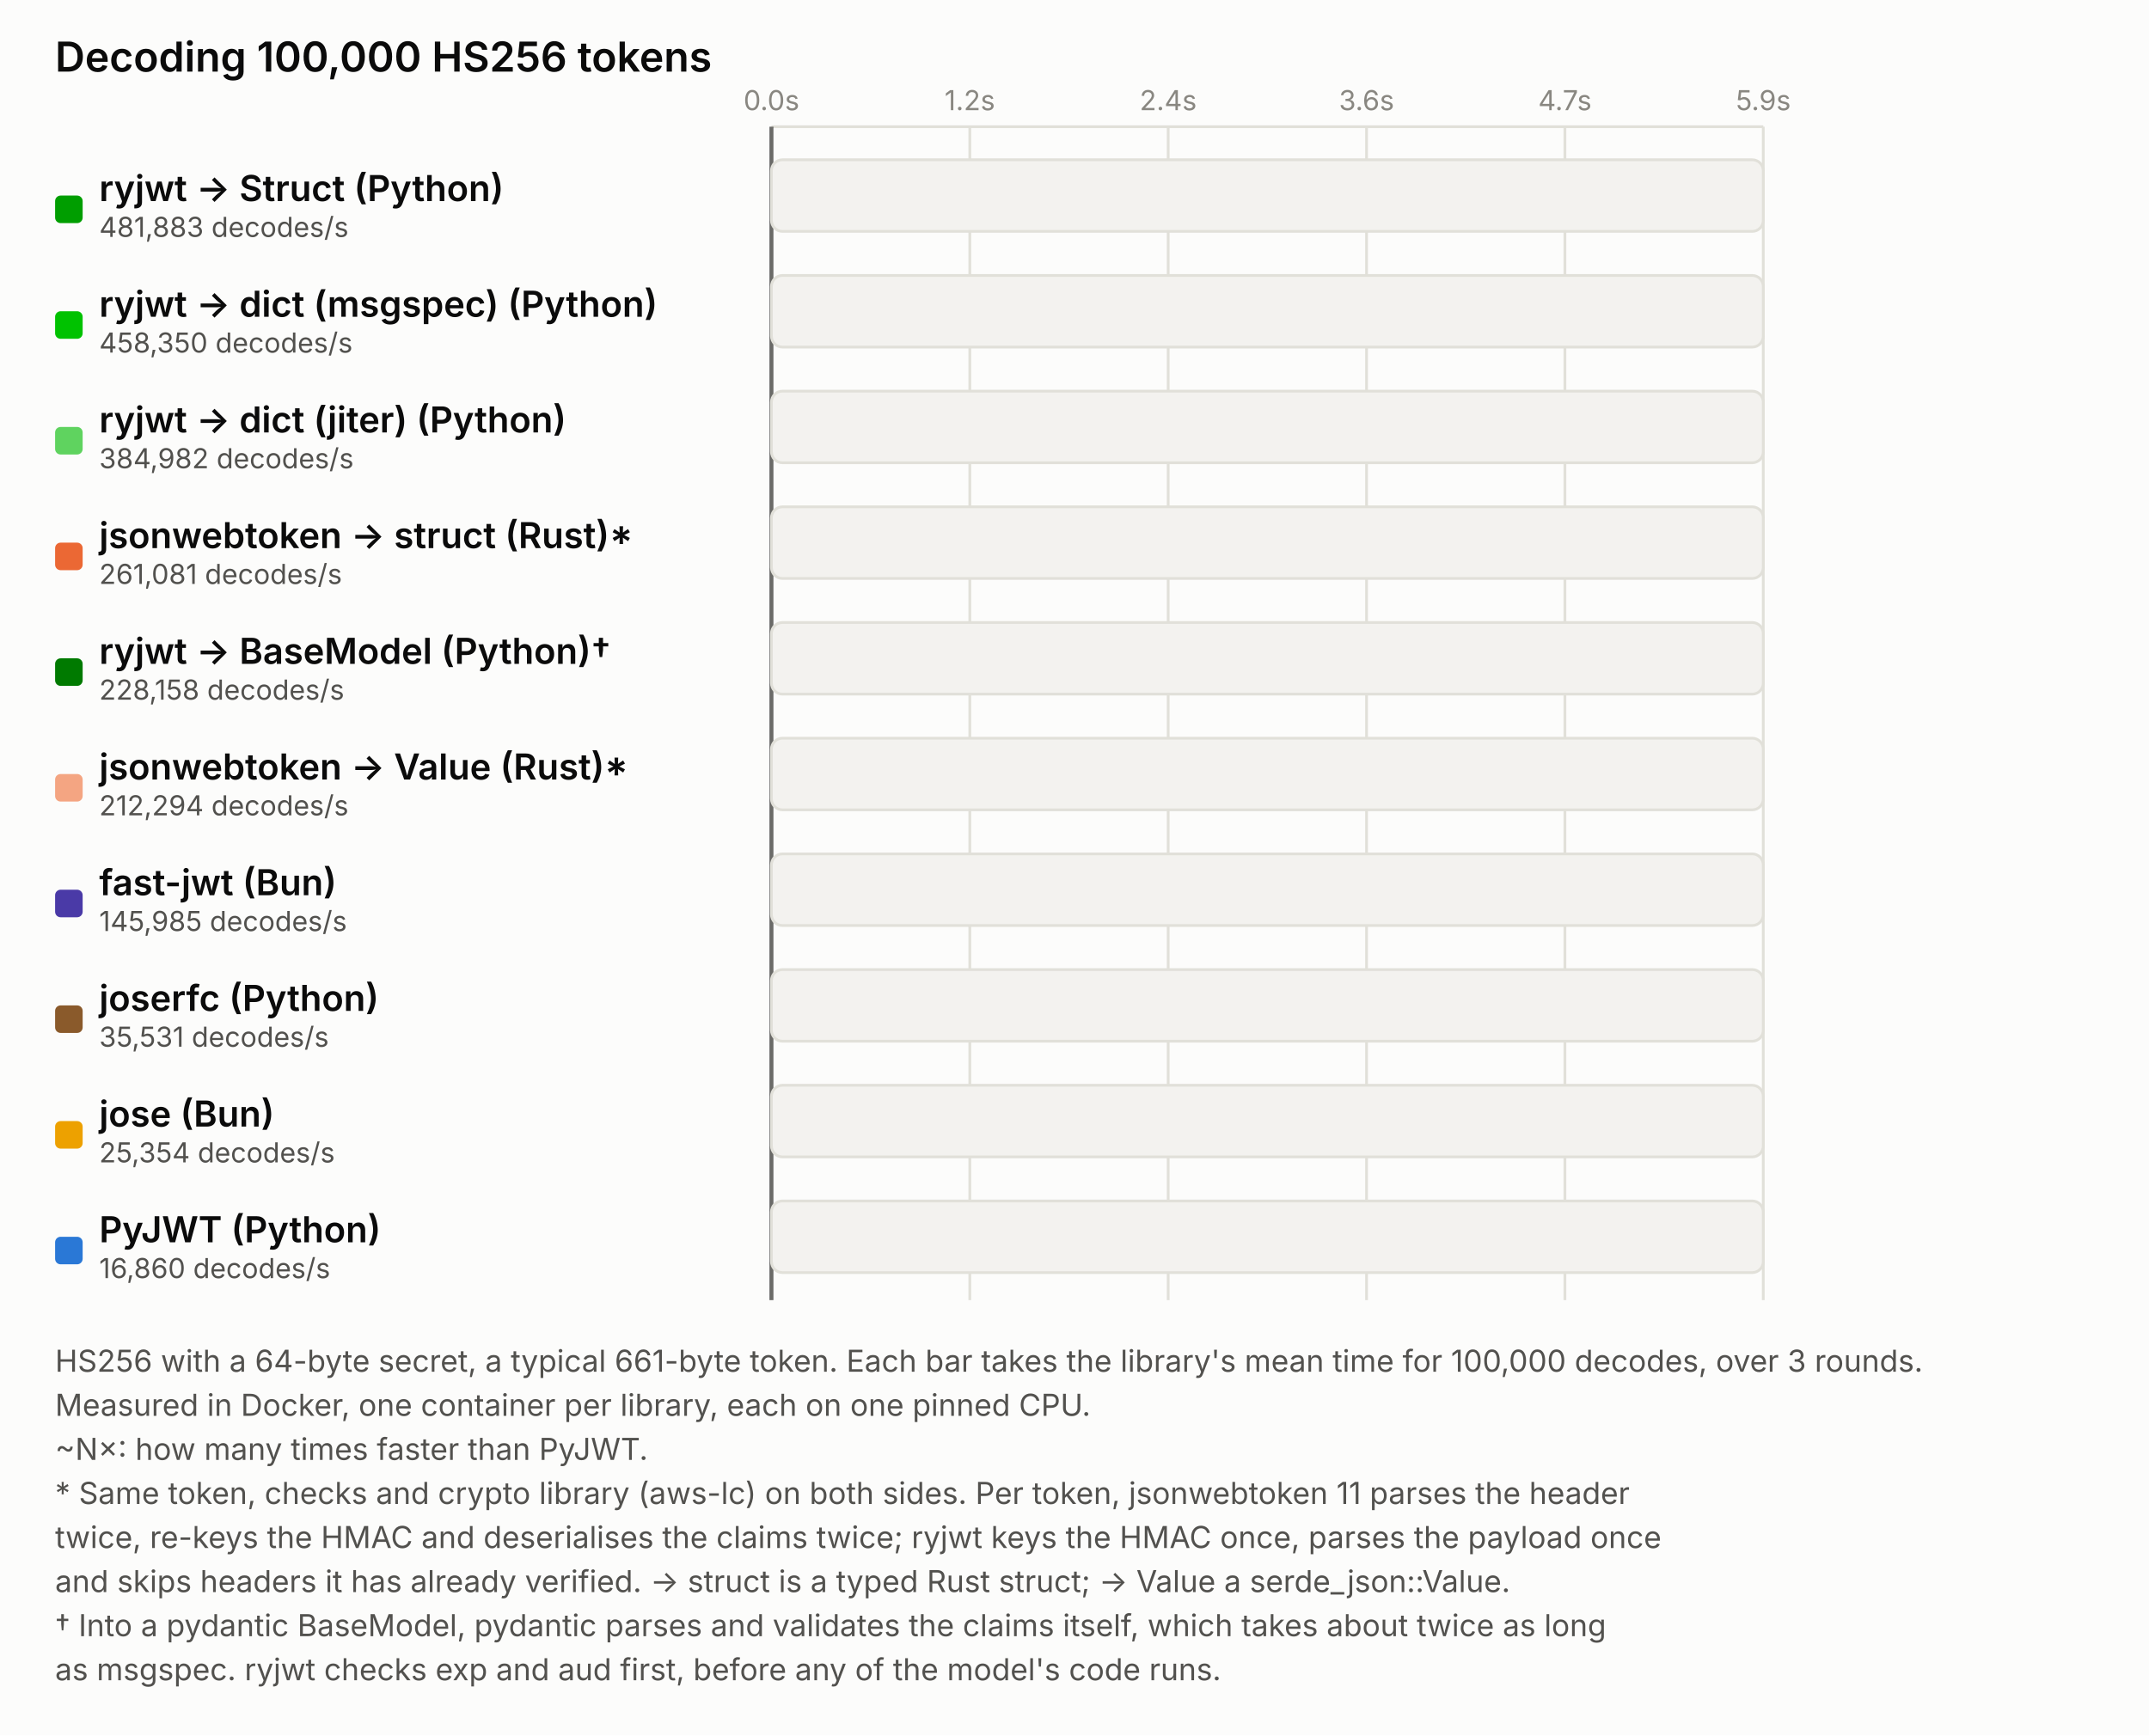
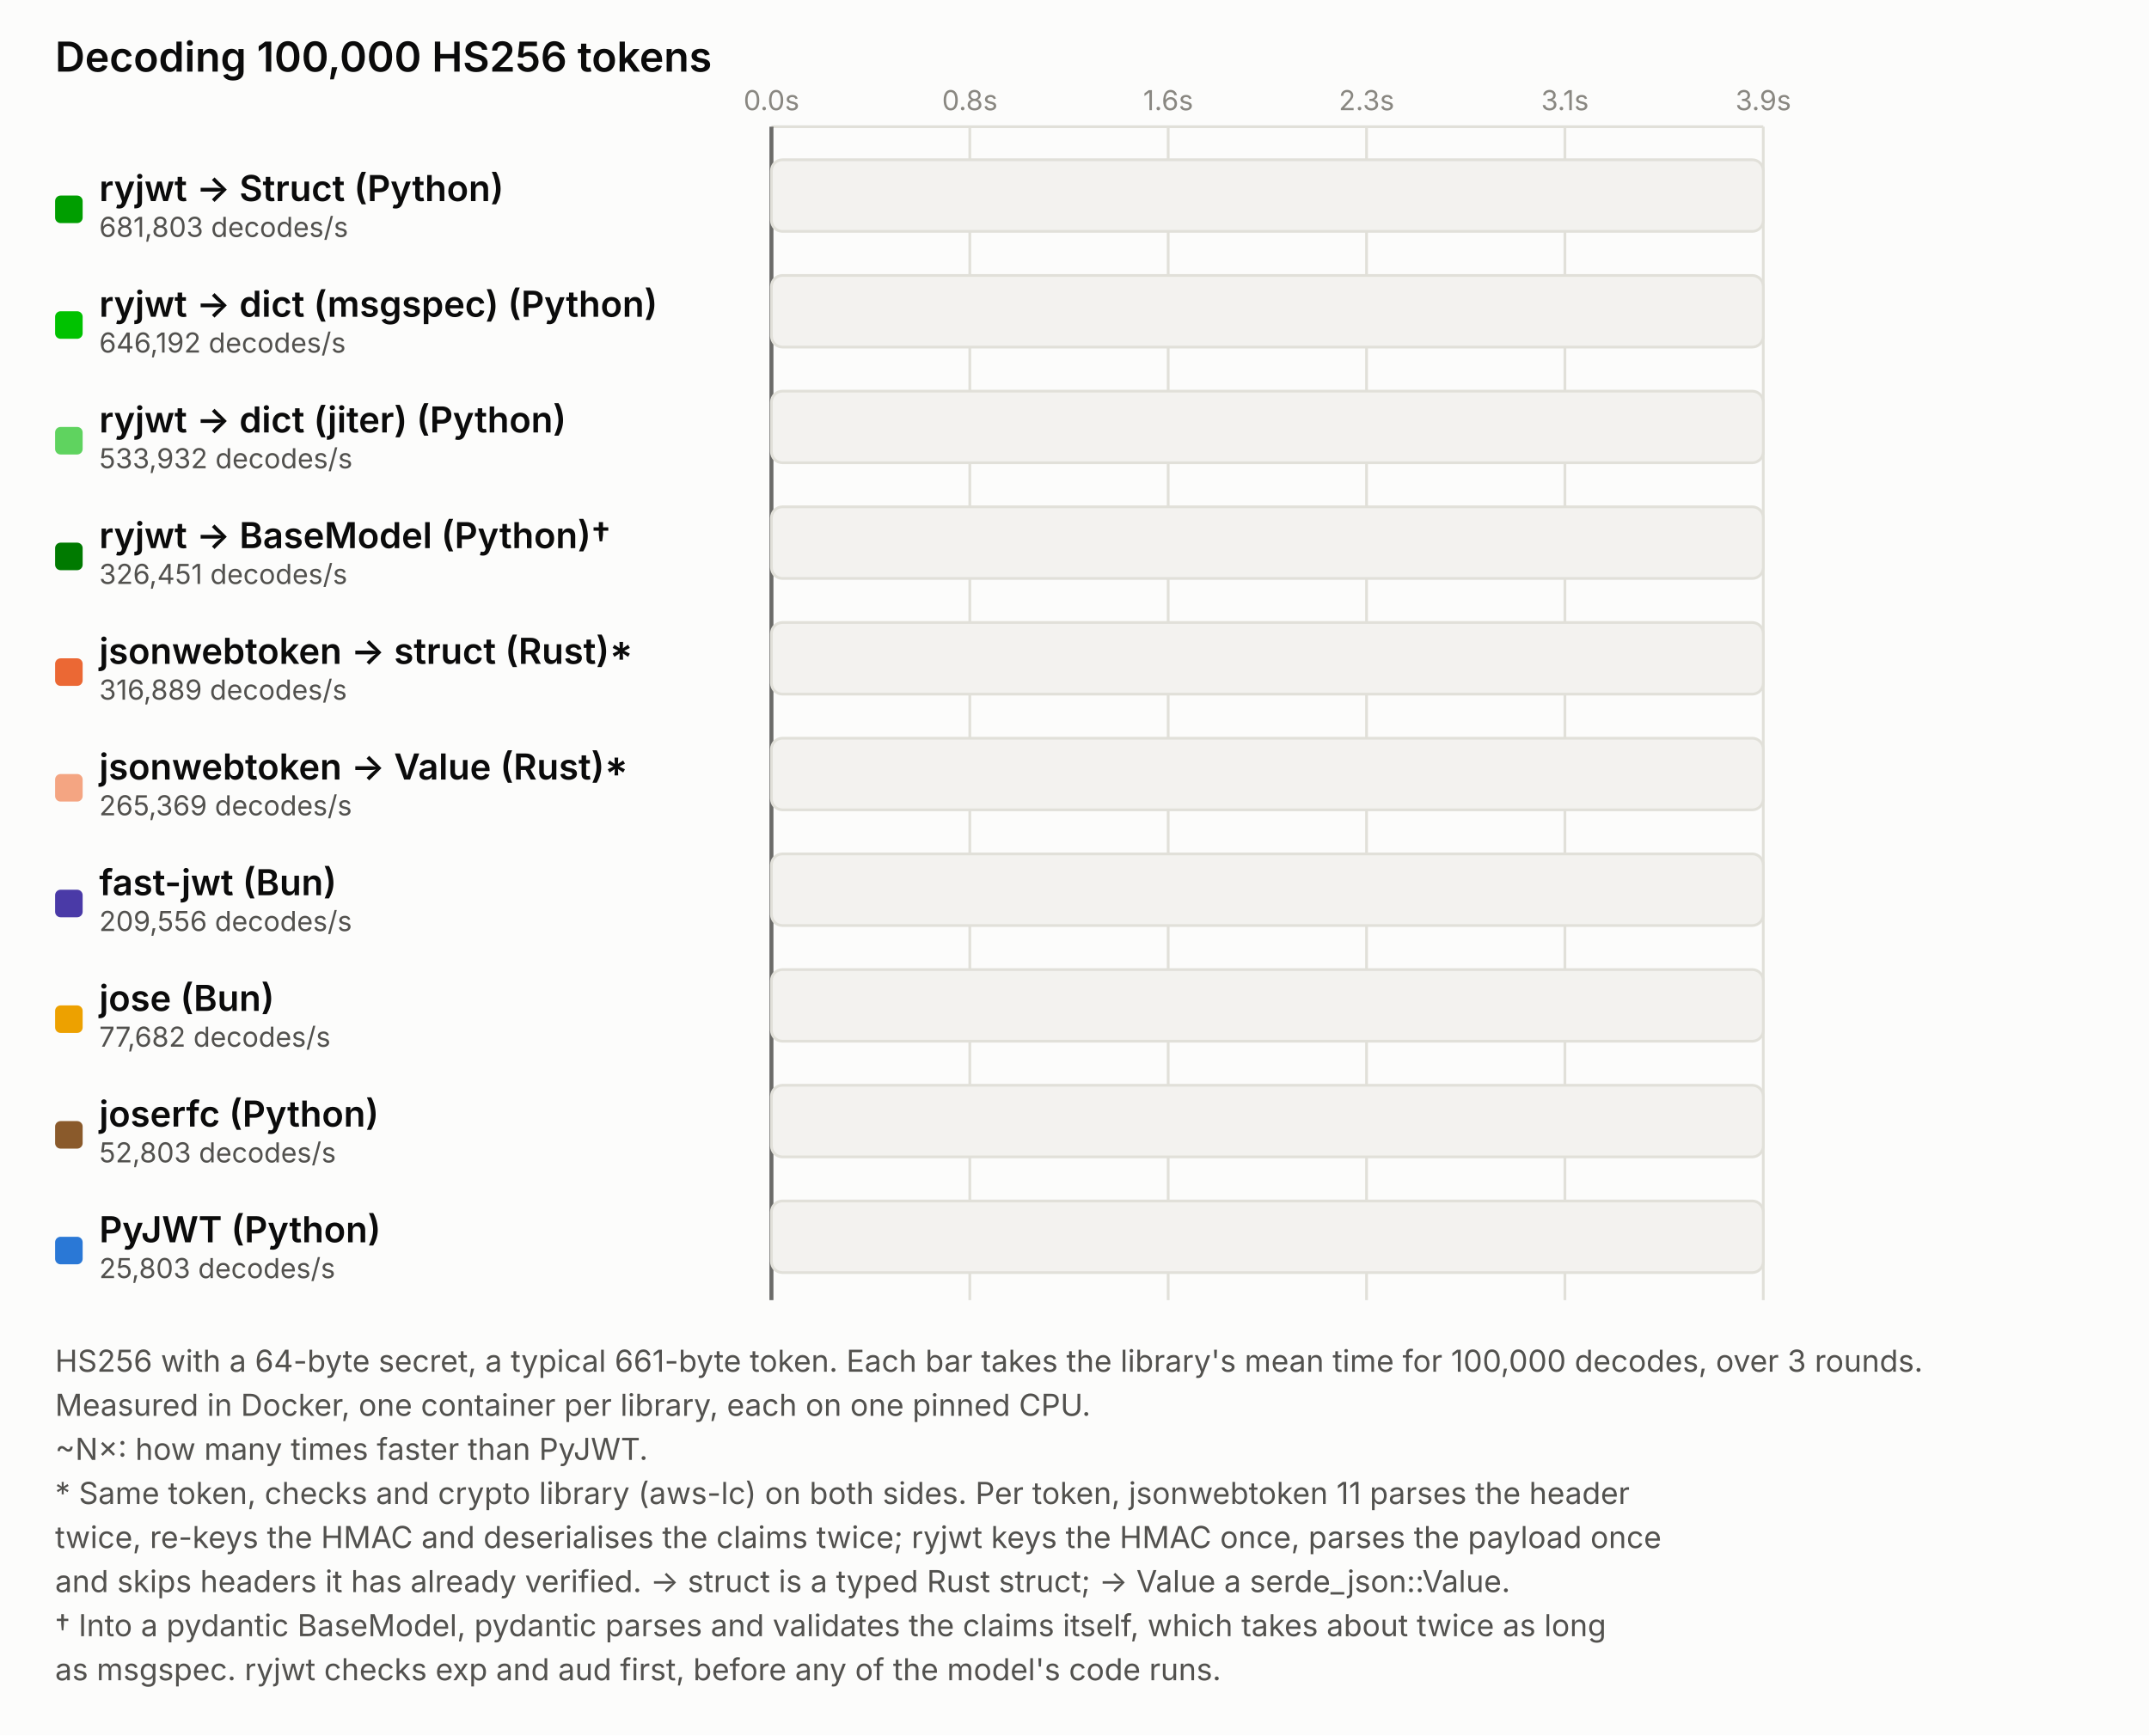
<svg xmlns="http://www.w3.org/2000/svg" width="780" height="630" viewBox="0 0 780 630">
  <style>
    text { font-family: system-ui, -apple-system, "Segoe UI", sans-serif; }
    .title { font-size: 15px; fill: #0b0b0b; font-weight: 600; }
    .tick { font-size: 10px; fill: #898781; }
    .name { font-size: 13px; fill: #0b0b0b; font-weight: 600; }
    .rate { font-size: 10px; fill: #52514e; }
    .caption { font-size: 11px; fill: #52514e; }
    .badge { font-size: 12px; font-weight: 700; }
    .speedup { font-size: 11px; font-weight: 600; fill: #52514e; }
    .track { fill: #f3f2ef; stroke: #e1e0d9; }
    .grid { stroke: #e1e0d9; stroke-width: 1; }
    .playhead { stroke: #0b0b0b; stroke-width: 1.5; opacity: 0.55; }

-     /* One 8.931s loop: the race runs for the first 66.410%
-        (5.931s, the slowest library's time), then every bar holds
+     /* One 6.875s loop: the race runs for the first 56.367%
+        (3.875s, the slowest library's time), then every bar holds
       for 3s, so the finish times can be read, before it restarts. */
-     #playhead { animation: playhead 8.931s linear infinite; }
-     #bar-ryjwt-msgspec { animation: fill-ryjwt-msgspec 8.931s linear infinite; }
-     #badge-ryjwt-msgspec { animation: show-ryjwt-msgspec 8.931s step-end infinite; }
-     @keyframes fill-ryjwt-msgspec { 0% { width: 0; } 2.324% { width: 360px; } 100% { width: 360px; } }
-     @keyframes show-ryjwt-msgspec { 0% { opacity: 0; } 2.324% { opacity: 1; } 100% { opacity: 1; } }
-     #bar-ryjwt { animation: fill-ryjwt 8.931s linear infinite; }
-     #badge-ryjwt { animation: show-ryjwt 8.931s step-end infinite; }
-     @keyframes fill-ryjwt { 0% { width: 0; } 2.443% { width: 360px; } 100% { width: 360px; } }
-     @keyframes show-ryjwt { 0% { opacity: 0; } 2.443% { opacity: 1; } 100% { opacity: 1; } }
-     #bar-ryjwt-jiter { animation: fill-ryjwt-jiter 8.931s linear infinite; }
-     #badge-ryjwt-jiter { animation: show-ryjwt-jiter 8.931s step-end infinite; }
-     @keyframes fill-ryjwt-jiter { 0% { width: 0; } 2.908% { width: 360px; } 100% { width: 360px; } }
-     @keyframes show-ryjwt-jiter { 0% { opacity: 0; } 2.908% { opacity: 1; } 100% { opacity: 1; } }
-     #bar-jsonwebtoken-struct { animation: fill-jsonwebtoken-struct 8.931s linear infinite; }
-     #badge-jsonwebtoken-struct { animation: show-jsonwebtoken-struct 8.931s step-end infinite; }
-     @keyframes fill-jsonwebtoken-struct { 0% { width: 0; } 4.289% { width: 360px; } 100% { width: 360px; } }
-     @keyframes show-jsonwebtoken-struct { 0% { opacity: 0; } 4.289% { opacity: 1; } 100% { opacity: 1; } }
-     #bar-ryjwt-pydantic { animation: fill-ryjwt-pydantic 8.931s linear infinite; }
-     #badge-ryjwt-pydantic { animation: show-ryjwt-pydantic 8.931s step-end infinite; }
-     @keyframes fill-ryjwt-pydantic { 0% { width: 0; } 4.907% { width: 360px; } 100% { width: 360px; } }
-     @keyframes show-ryjwt-pydantic { 0% { opacity: 0; } 4.907% { opacity: 1; } 100% { opacity: 1; } }
-     #bar-jsonwebtoken { animation: fill-jsonwebtoken 8.931s linear infinite; }
-     #badge-jsonwebtoken { animation: show-jsonwebtoken 8.931s step-end infinite; }
-     @keyframes fill-jsonwebtoken { 0% { width: 0; } 5.274% { width: 360px; } 100% { width: 360px; } }
-     @keyframes show-jsonwebtoken { 0% { opacity: 0; } 5.274% { opacity: 1; } 100% { opacity: 1; } }
-     #bar-fast-jwt { animation: fill-fast-jwt 8.931s linear infinite; }
-     #badge-fast-jwt { animation: show-fast-jwt 8.931s step-end infinite; }
-     @keyframes fill-fast-jwt { 0% { width: 0; } 7.670% { width: 360px; } 100% { width: 360px; } }
-     @keyframes show-fast-jwt { 0% { opacity: 0; } 7.670% { opacity: 1; } 100% { opacity: 1; } }
-     #bar-joserfc { animation: fill-joserfc 8.931s linear infinite; }
-     #badge-joserfc { animation: show-joserfc 8.931s step-end infinite; }
-     @keyframes fill-joserfc { 0% { width: 0; } 31.513% { width: 360px; } 100% { width: 360px; } }
-     @keyframes show-joserfc { 0% { opacity: 0; } 31.513% { opacity: 1; } 100% { opacity: 1; } }
-     #bar-jose { animation: fill-jose 8.931s linear infinite; }
-     #badge-jose { animation: show-jose 8.931s step-end infinite; }
-     @keyframes fill-jose { 0% { width: 0; } 44.162% { width: 360px; } 100% { width: 360px; } }
-     @keyframes show-jose { 0% { opacity: 0; } 44.162% { opacity: 1; } 100% { opacity: 1; } }
-     #bar-pyjwt { animation: fill-pyjwt 8.931s linear infinite; }
-     #badge-pyjwt { animation: show-pyjwt 8.931s step-end infinite; }
-     @keyframes fill-pyjwt { 0% { width: 0; } 66.410% { width: 360px; } 100% { width: 360px; } }
-     @keyframes show-pyjwt { 0% { opacity: 0; } 66.410% { opacity: 1; } 100% { opacity: 1; } }
+     #playhead { animation: playhead 6.875s linear infinite; }
+     #bar-ryjwt-msgspec { animation: fill-ryjwt-msgspec 6.875s linear infinite; }
+     #badge-ryjwt-msgspec { animation: show-ryjwt-msgspec 6.875s step-end infinite; }
+     @keyframes fill-ryjwt-msgspec { 0% { width: 0; } 2.133% { width: 360px; } 100% { width: 360px; } }
+     @keyframes show-ryjwt-msgspec { 0% { opacity: 0; } 2.133% { opacity: 1; } 100% { opacity: 1; } }
+     #bar-ryjwt { animation: fill-ryjwt 6.875s linear infinite; }
+     #badge-ryjwt { animation: show-ryjwt 6.875s step-end infinite; }
+     @keyframes fill-ryjwt { 0% { width: 0; } 2.251% { width: 360px; } 100% { width: 360px; } }
+     @keyframes show-ryjwt { 0% { opacity: 0; } 2.251% { opacity: 1; } 100% { opacity: 1; } }
+     #bar-ryjwt-jiter { animation: fill-ryjwt-jiter 6.875s linear infinite; }
+     #badge-ryjwt-jiter { animation: show-ryjwt-jiter 6.875s step-end infinite; }
+     @keyframes fill-ryjwt-jiter { 0% { width: 0; } 2.724% { width: 360px; } 100% { width: 360px; } }
+     @keyframes show-ryjwt-jiter { 0% { opacity: 0; } 2.724% { opacity: 1; } 100% { opacity: 1; } }
+     #bar-ryjwt-pydantic { animation: fill-ryjwt-pydantic 6.875s linear infinite; }
+     #badge-ryjwt-pydantic { animation: show-ryjwt-pydantic 6.875s step-end infinite; }
+     @keyframes fill-ryjwt-pydantic { 0% { width: 0; } 4.455% { width: 360px; } 100% { width: 360px; } }
+     @keyframes show-ryjwt-pydantic { 0% { opacity: 0; } 4.455% { opacity: 1; } 100% { opacity: 1; } }
+     #bar-jsonwebtoken-struct { animation: fill-jsonwebtoken-struct 6.875s linear infinite; }
+     #badge-jsonwebtoken-struct { animation: show-jsonwebtoken-struct 6.875s step-end infinite; }
+     @keyframes fill-jsonwebtoken-struct { 0% { width: 0; } 4.590% { width: 360px; } 100% { width: 360px; } }
+     @keyframes show-jsonwebtoken-struct { 0% { opacity: 0; } 4.590% { opacity: 1; } 100% { opacity: 1; } }
+     #bar-jsonwebtoken { animation: fill-jsonwebtoken 6.875s linear infinite; }
+     #badge-jsonwebtoken { animation: show-jsonwebtoken 6.875s step-end infinite; }
+     @keyframes fill-jsonwebtoken { 0% { width: 0; } 5.481% { width: 360px; } 100% { width: 360px; } }
+     @keyframes show-jsonwebtoken { 0% { opacity: 0; } 5.481% { opacity: 1; } 100% { opacity: 1; } }
+     #bar-fast-jwt { animation: fill-fast-jwt 6.875s linear infinite; }
+     #badge-fast-jwt { animation: show-fast-jwt 6.875s step-end infinite; }
+     @keyframes fill-fast-jwt { 0% { width: 0; } 6.941% { width: 360px; } 100% { width: 360px; } }
+     @keyframes show-fast-jwt { 0% { opacity: 0; } 6.941% { opacity: 1; } 100% { opacity: 1; } }
+     #bar-jose { animation: fill-jose 6.875s linear infinite; }
+     #badge-jose { animation: show-jose 6.875s step-end infinite; }
+     @keyframes fill-jose { 0% { width: 0; } 18.723% { width: 360px; } 100% { width: 360px; } }
+     @keyframes show-jose { 0% { opacity: 0; } 18.723% { opacity: 1; } 100% { opacity: 1; } }
+     #bar-joserfc { animation: fill-joserfc 6.875s linear infinite; }
+     #badge-joserfc { animation: show-joserfc 6.875s step-end infinite; }
+     @keyframes fill-joserfc { 0% { width: 0; } 27.545% { width: 360px; } 100% { width: 360px; } }
+     @keyframes show-joserfc { 0% { opacity: 0; } 27.545% { opacity: 1; } 100% { opacity: 1; } }
+     #bar-pyjwt { animation: fill-pyjwt 6.875s linear infinite; }
+     #badge-pyjwt { animation: show-pyjwt 6.875s step-end infinite; }
+     @keyframes fill-pyjwt { 0% { width: 0; } 56.367% { width: 360px; } 100% { width: 360px; } }
+     @keyframes show-pyjwt { 0% { opacity: 0; } 56.367% { opacity: 1; } 100% { opacity: 1; } }
    @keyframes playhead {
      0% { transform: translateX(0); }
-       66.410% { transform: translateX(360px); }
+       56.367% { transform: translateX(360px); }
      100% { transform: translateX(360px); }
    }
  </style>
  <rect width="780" height="630" fill="#fcfcfb" />
  <text x="20" y="26" class="title">Decoding 100,000 HS256 tokens</text>
  <g>
    <line x1="280" y1="46" x2="640" y2="46" class="grid" />
    <line x1="280.0" y1="46" x2="280.0" y2="472" class="grid" />
    <text x="280.0" y="40" class="tick" text-anchor="middle">0.0s</text>
    <line x1="352.0" y1="46" x2="352.0" y2="472" class="grid" />
-     <text x="352.0" y="40" class="tick" text-anchor="middle">1.2s</text>
+     <text x="352.0" y="40" class="tick" text-anchor="middle">0.8s</text>
    <line x1="424.0" y1="46" x2="424.0" y2="472" class="grid" />
-     <text x="424.0" y="40" class="tick" text-anchor="middle">2.4s</text>
+     <text x="424.0" y="40" class="tick" text-anchor="middle">1.6s</text>
    <line x1="496.0" y1="46" x2="496.0" y2="472" class="grid" />
-     <text x="496.0" y="40" class="tick" text-anchor="middle">3.6s</text>
+     <text x="496.0" y="40" class="tick" text-anchor="middle">2.3s</text>
    <line x1="568.0" y1="46" x2="568.0" y2="472" class="grid" />
-     <text x="568.0" y="40" class="tick" text-anchor="middle">4.7s</text>
+     <text x="568.0" y="40" class="tick" text-anchor="middle">3.1s</text>
    <line x1="640.0" y1="46" x2="640.0" y2="472" class="grid" />
-     <text x="640.0" y="40" class="tick" text-anchor="middle">5.9s</text>
+     <text x="640.0" y="40" class="tick" text-anchor="middle">3.9s</text>
    <g id="playhead">
      <line x1="280" y1="46" x2="280" y2="472" class="playhead" />
    </g>
  </g>
  <g>
    <rect x="280" y="58" width="360" height="26" rx="4" class="track" />
    <rect id="bar-ryjwt-msgspec" x="280" y="58" width="0" height="26" rx="4" fill="#009e00" />
    <rect x="20" y="71.0" width="10" height="10" rx="2" fill="#009e00" />
    <text x="36" y="73.0" class="name">ryjwt → Struct (Python)</text>
-     <text x="36" y="86.0" class="rate">481,883 decodes/s</text>
+     <text x="36" y="86.0" class="rate">681,803 decodes/s</text>
    <g id="badge-ryjwt-msgspec" opacity="0">
-       <text x="650" y="80.0" class="badge" fill="#009e00">✓ 0.21s <tspan class="speedup">~29×</tspan>
+       <text x="650" y="80.0" class="badge" fill="#009e00">✓ 0.15s <tspan class="speedup">~26×</tspan>
      </text>
    </g>
  </g>
  <g>
    <rect x="280" y="100" width="360" height="26" rx="4" class="track" />
    <rect id="bar-ryjwt" x="280" y="100" width="0" height="26" rx="4" fill="#00c200" />
    <rect x="20" y="113.0" width="10" height="10" rx="2" fill="#00c200" />
    <text x="36" y="115.0" class="name">ryjwt → dict (msgspec) (Python)</text>
-     <text x="36" y="128.0" class="rate">458,350 decodes/s</text>
+     <text x="36" y="128.0" class="rate">646,192 decodes/s</text>
    <g id="badge-ryjwt" opacity="0">
-       <text x="650" y="122.0" class="badge" fill="#00c200">✓ 0.22s <tspan class="speedup">~27×</tspan>
+       <text x="650" y="122.0" class="badge" fill="#00c200">✓ 0.15s <tspan class="speedup">~25×</tspan>
      </text>
    </g>
  </g>
  <g>
    <rect x="280" y="142" width="360" height="26" rx="4" class="track" />
    <rect id="bar-ryjwt-jiter" x="280" y="142" width="0" height="26" rx="4" fill="#5fd35f" />
    <rect x="20" y="155.0" width="10" height="10" rx="2" fill="#5fd35f" />
    <text x="36" y="157.0" class="name">ryjwt → dict (jiter) (Python)</text>
-     <text x="36" y="170.0" class="rate">384,982 decodes/s</text>
+     <text x="36" y="170.0" class="rate">533,932 decodes/s</text>
    <g id="badge-ryjwt-jiter" opacity="0">
-       <text x="650" y="164.0" class="badge" fill="#5fd35f">✓ 0.26s <tspan class="speedup">~23×</tspan>
+       <text x="650" y="164.0" class="badge" fill="#5fd35f">✓ 0.19s <tspan class="speedup">~21×</tspan>
      </text>
    </g>
  </g>
  <g>
    <rect x="280" y="184" width="360" height="26" rx="4" class="track" />
-     <rect id="bar-jsonwebtoken-struct" x="280" y="184" width="0" height="26" rx="4" fill="#eb6834" />
-     <rect x="20" y="197.0" width="10" height="10" rx="2" fill="#eb6834" />
-     <text x="36" y="199.0" class="name">jsonwebtoken → struct (Rust)*</text>
-     <text x="36" y="212.0" class="rate">261,081 decodes/s</text>
+     <rect id="bar-ryjwt-pydantic" x="280" y="184" width="0" height="26" rx="4" fill="#007a00" />
+     <rect x="20" y="197.0" width="10" height="10" rx="2" fill="#007a00" />
+     <text x="36" y="199.0" class="name">ryjwt → BaseModel (Python)†</text>
+     <text x="36" y="212.0" class="rate">326,451 decodes/s</text>
+     <g id="badge-ryjwt-pydantic" opacity="0">
+       <text x="650" y="206.0" class="badge" fill="#007a00">✓ 0.31s <tspan class="speedup">~13×</tspan>
+       </text>
+     </g>
+   </g>
+   <g>
+     <rect x="280" y="226" width="360" height="26" rx="4" class="track" />
+     <rect id="bar-jsonwebtoken-struct" x="280" y="226" width="0" height="26" rx="4" fill="#eb6834" />
+     <rect x="20" y="239.0" width="10" height="10" rx="2" fill="#eb6834" />
+     <text x="36" y="241.0" class="name">jsonwebtoken → struct (Rust)*</text>
+     <text x="36" y="254.0" class="rate">316,889 decodes/s</text>
    <g id="badge-jsonwebtoken-struct" opacity="0">
-       <text x="650" y="206.0" class="badge" fill="#eb6834">✓ 0.38s <tspan class="speedup">~15×</tspan>
-       </text>
-     </g>
-   </g>
-   <g>
-     <rect x="280" y="226" width="360" height="26" rx="4" class="track" />
-     <rect id="bar-ryjwt-pydantic" x="280" y="226" width="0" height="26" rx="4" fill="#007a00" />
-     <rect x="20" y="239.0" width="10" height="10" rx="2" fill="#007a00" />
-     <text x="36" y="241.0" class="name">ryjwt → BaseModel (Python)†</text>
-     <text x="36" y="254.0" class="rate">228,158 decodes/s</text>
-     <g id="badge-ryjwt-pydantic" opacity="0">
-       <text x="650" y="248.0" class="badge" fill="#007a00">✓ 0.44s <tspan class="speedup">~14×</tspan>
+       <text x="650" y="248.0" class="badge" fill="#eb6834">✓ 0.32s <tspan class="speedup">~12×</tspan>
      </text>
    </g>
  </g>
  <g>
    <rect x="280" y="268" width="360" height="26" rx="4" class="track" />
    <rect id="bar-jsonwebtoken" x="280" y="268" width="0" height="26" rx="4" fill="#f4a582" />
    <rect x="20" y="281.0" width="10" height="10" rx="2" fill="#f4a582" />
    <text x="36" y="283.0" class="name">jsonwebtoken → Value (Rust)*</text>
-     <text x="36" y="296.0" class="rate">212,294 decodes/s</text>
+     <text x="36" y="296.0" class="rate">265,369 decodes/s</text>
    <g id="badge-jsonwebtoken" opacity="0">
-       <text x="650" y="290.0" class="badge" fill="#f4a582">✓ 0.47s <tspan class="speedup">~13×</tspan>
+       <text x="650" y="290.0" class="badge" fill="#f4a582">✓ 0.38s <tspan class="speedup">~10×</tspan>
      </text>
    </g>
  </g>
  <g>
    <rect x="280" y="310" width="360" height="26" rx="4" class="track" />
    <rect id="bar-fast-jwt" x="280" y="310" width="0" height="26" rx="4" fill="#4a3aa7" />
    <rect x="20" y="323.0" width="10" height="10" rx="2" fill="#4a3aa7" />
    <text x="36" y="325.0" class="name">fast-jwt (Bun)</text>
-     <text x="36" y="338.0" class="rate">145,985 decodes/s</text>
+     <text x="36" y="338.0" class="rate">209,556 decodes/s</text>
    <g id="badge-fast-jwt" opacity="0">
-       <text x="650" y="332.0" class="badge" fill="#4a3aa7">✓ 0.69s <tspan class="speedup">~8.7×</tspan>
+       <text x="650" y="332.0" class="badge" fill="#4a3aa7">✓ 0.48s <tspan class="speedup">~8.1×</tspan>
      </text>
    </g>
  </g>
  <g>
    <rect x="280" y="352" width="360" height="26" rx="4" class="track" />
-     <rect id="bar-joserfc" x="280" y="352" width="0" height="26" rx="4" fill="#8a5a2b" />
-     <rect x="20" y="365.0" width="10" height="10" rx="2" fill="#8a5a2b" />
-     <text x="36" y="367.0" class="name">joserfc (Python)</text>
-     <text x="36" y="380.0" class="rate">35,531 decodes/s</text>
+     <rect id="bar-jose" x="280" y="352" width="0" height="26" rx="4" fill="#eda100" />
+     <rect x="20" y="365.0" width="10" height="10" rx="2" fill="#eda100" />
+     <text x="36" y="367.0" class="name">jose (Bun)</text>
+     <text x="36" y="380.0" class="rate">77,682 decodes/s</text>
+     <g id="badge-jose" opacity="0">
+       <text x="650" y="374.0" class="badge" fill="#eda100">✓ 1.29s <tspan class="speedup">~3.0×</tspan>
+       </text>
+     </g>
+   </g>
+   <g>
+     <rect x="280" y="394" width="360" height="26" rx="4" class="track" />
+     <rect id="bar-joserfc" x="280" y="394" width="0" height="26" rx="4" fill="#8a5a2b" />
+     <rect x="20" y="407.0" width="10" height="10" rx="2" fill="#8a5a2b" />
+     <text x="36" y="409.0" class="name">joserfc (Python)</text>
+     <text x="36" y="422.0" class="rate">52,803 decodes/s</text>
    <g id="badge-joserfc" opacity="0">
-       <text x="650" y="374.0" class="badge" fill="#8a5a2b">✓ 2.81s <tspan class="speedup">~2.1×</tspan>
-       </text>
-     </g>
-   </g>
-   <g>
-     <rect x="280" y="394" width="360" height="26" rx="4" class="track" />
-     <rect id="bar-jose" x="280" y="394" width="0" height="26" rx="4" fill="#eda100" />
-     <rect x="20" y="407.0" width="10" height="10" rx="2" fill="#eda100" />
-     <text x="36" y="409.0" class="name">jose (Bun)</text>
-     <text x="36" y="422.0" class="rate">25,354 decodes/s</text>
-     <g id="badge-jose" opacity="0">
-       <text x="650" y="416.0" class="badge" fill="#eda100">✓ 3.94s <tspan class="speedup">~1.5×</tspan>
+       <text x="650" y="416.0" class="badge" fill="#8a5a2b">✓ 1.89s <tspan class="speedup">~2.0×</tspan>
      </text>
    </g>
  </g>
  <g>
    <rect x="280" y="436" width="360" height="26" rx="4" class="track" />
    <rect id="bar-pyjwt" x="280" y="436" width="0" height="26" rx="4" fill="#2a78d6" />
    <rect x="20" y="449.0" width="10" height="10" rx="2" fill="#2a78d6" />
    <text x="36" y="451.0" class="name">PyJWT (Python)</text>
-     <text x="36" y="464.0" class="rate">16,860 decodes/s</text>
+     <text x="36" y="464.0" class="rate">25,803 decodes/s</text>
    <g id="badge-pyjwt" opacity="0">
-       <text x="650" y="458.0" class="badge" fill="#2a78d6">✓ 5.93s <tspan class="speedup" />
+       <text x="650" y="458.0" class="badge" fill="#2a78d6">✓ 3.88s <tspan class="speedup" />
      </text>
    </g>
  </g>
  <text x="20" y="498" class="caption">HS256 with a 64-byte secret, a typical 661-byte token. Each bar takes the library's mean time for 100,000 decodes, over 3 rounds.</text>
  <text x="20" y="514" class="caption">Measured in Docker, one container per library, each on one pinned CPU.</text>
  <text x="20" y="530" class="caption">~N×: how many times faster than PyJWT.</text>
  <text x="20" y="546" class="caption">* Same token, checks and crypto library (aws-lc) on both sides. Per token, jsonwebtoken 11 parses the header</text>
  <text x="20" y="562" class="caption">twice, re-keys the HMAC and deserialises the claims twice; ryjwt keys the HMAC once, parses the payload once</text>
  <text x="20" y="578" class="caption">and skips headers it has already verified. → struct is a typed Rust struct; → Value a serde_json::Value.</text>
  <text x="20" y="594" class="caption">† Into a pydantic BaseModel, pydantic parses and validates the claims itself, which takes about twice as long</text>
  <text x="20" y="610" class="caption">as msgspec. ryjwt checks exp and aud first, before any of the model's code runs.</text>
</svg>
